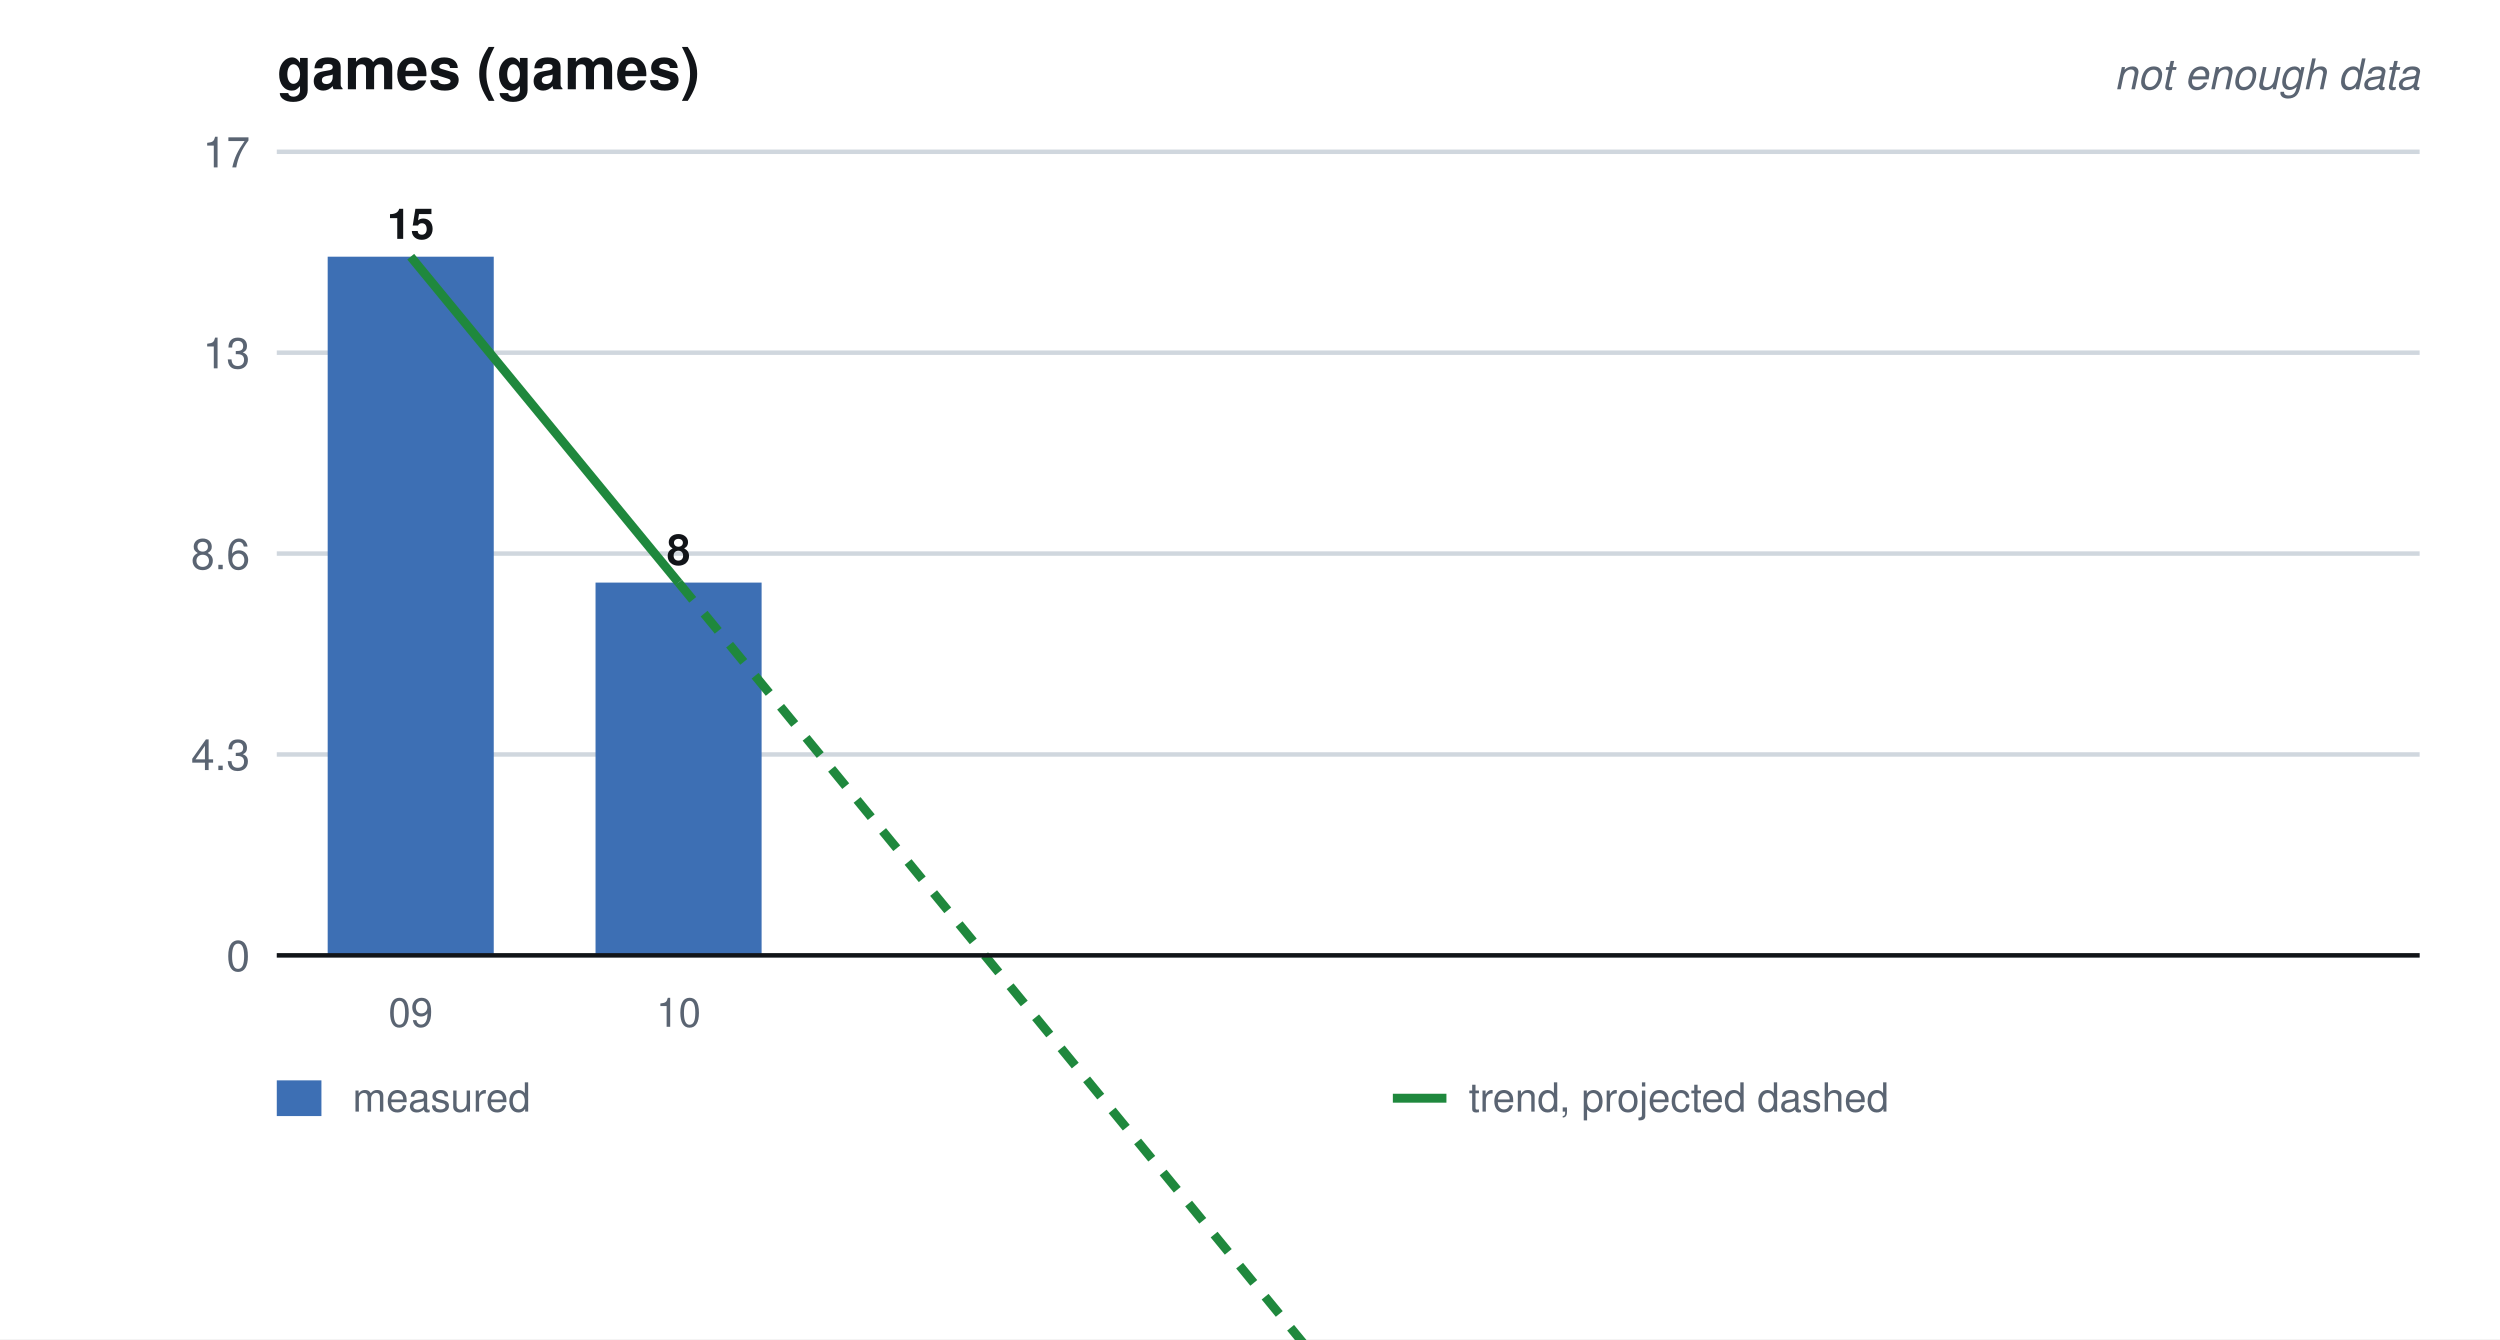
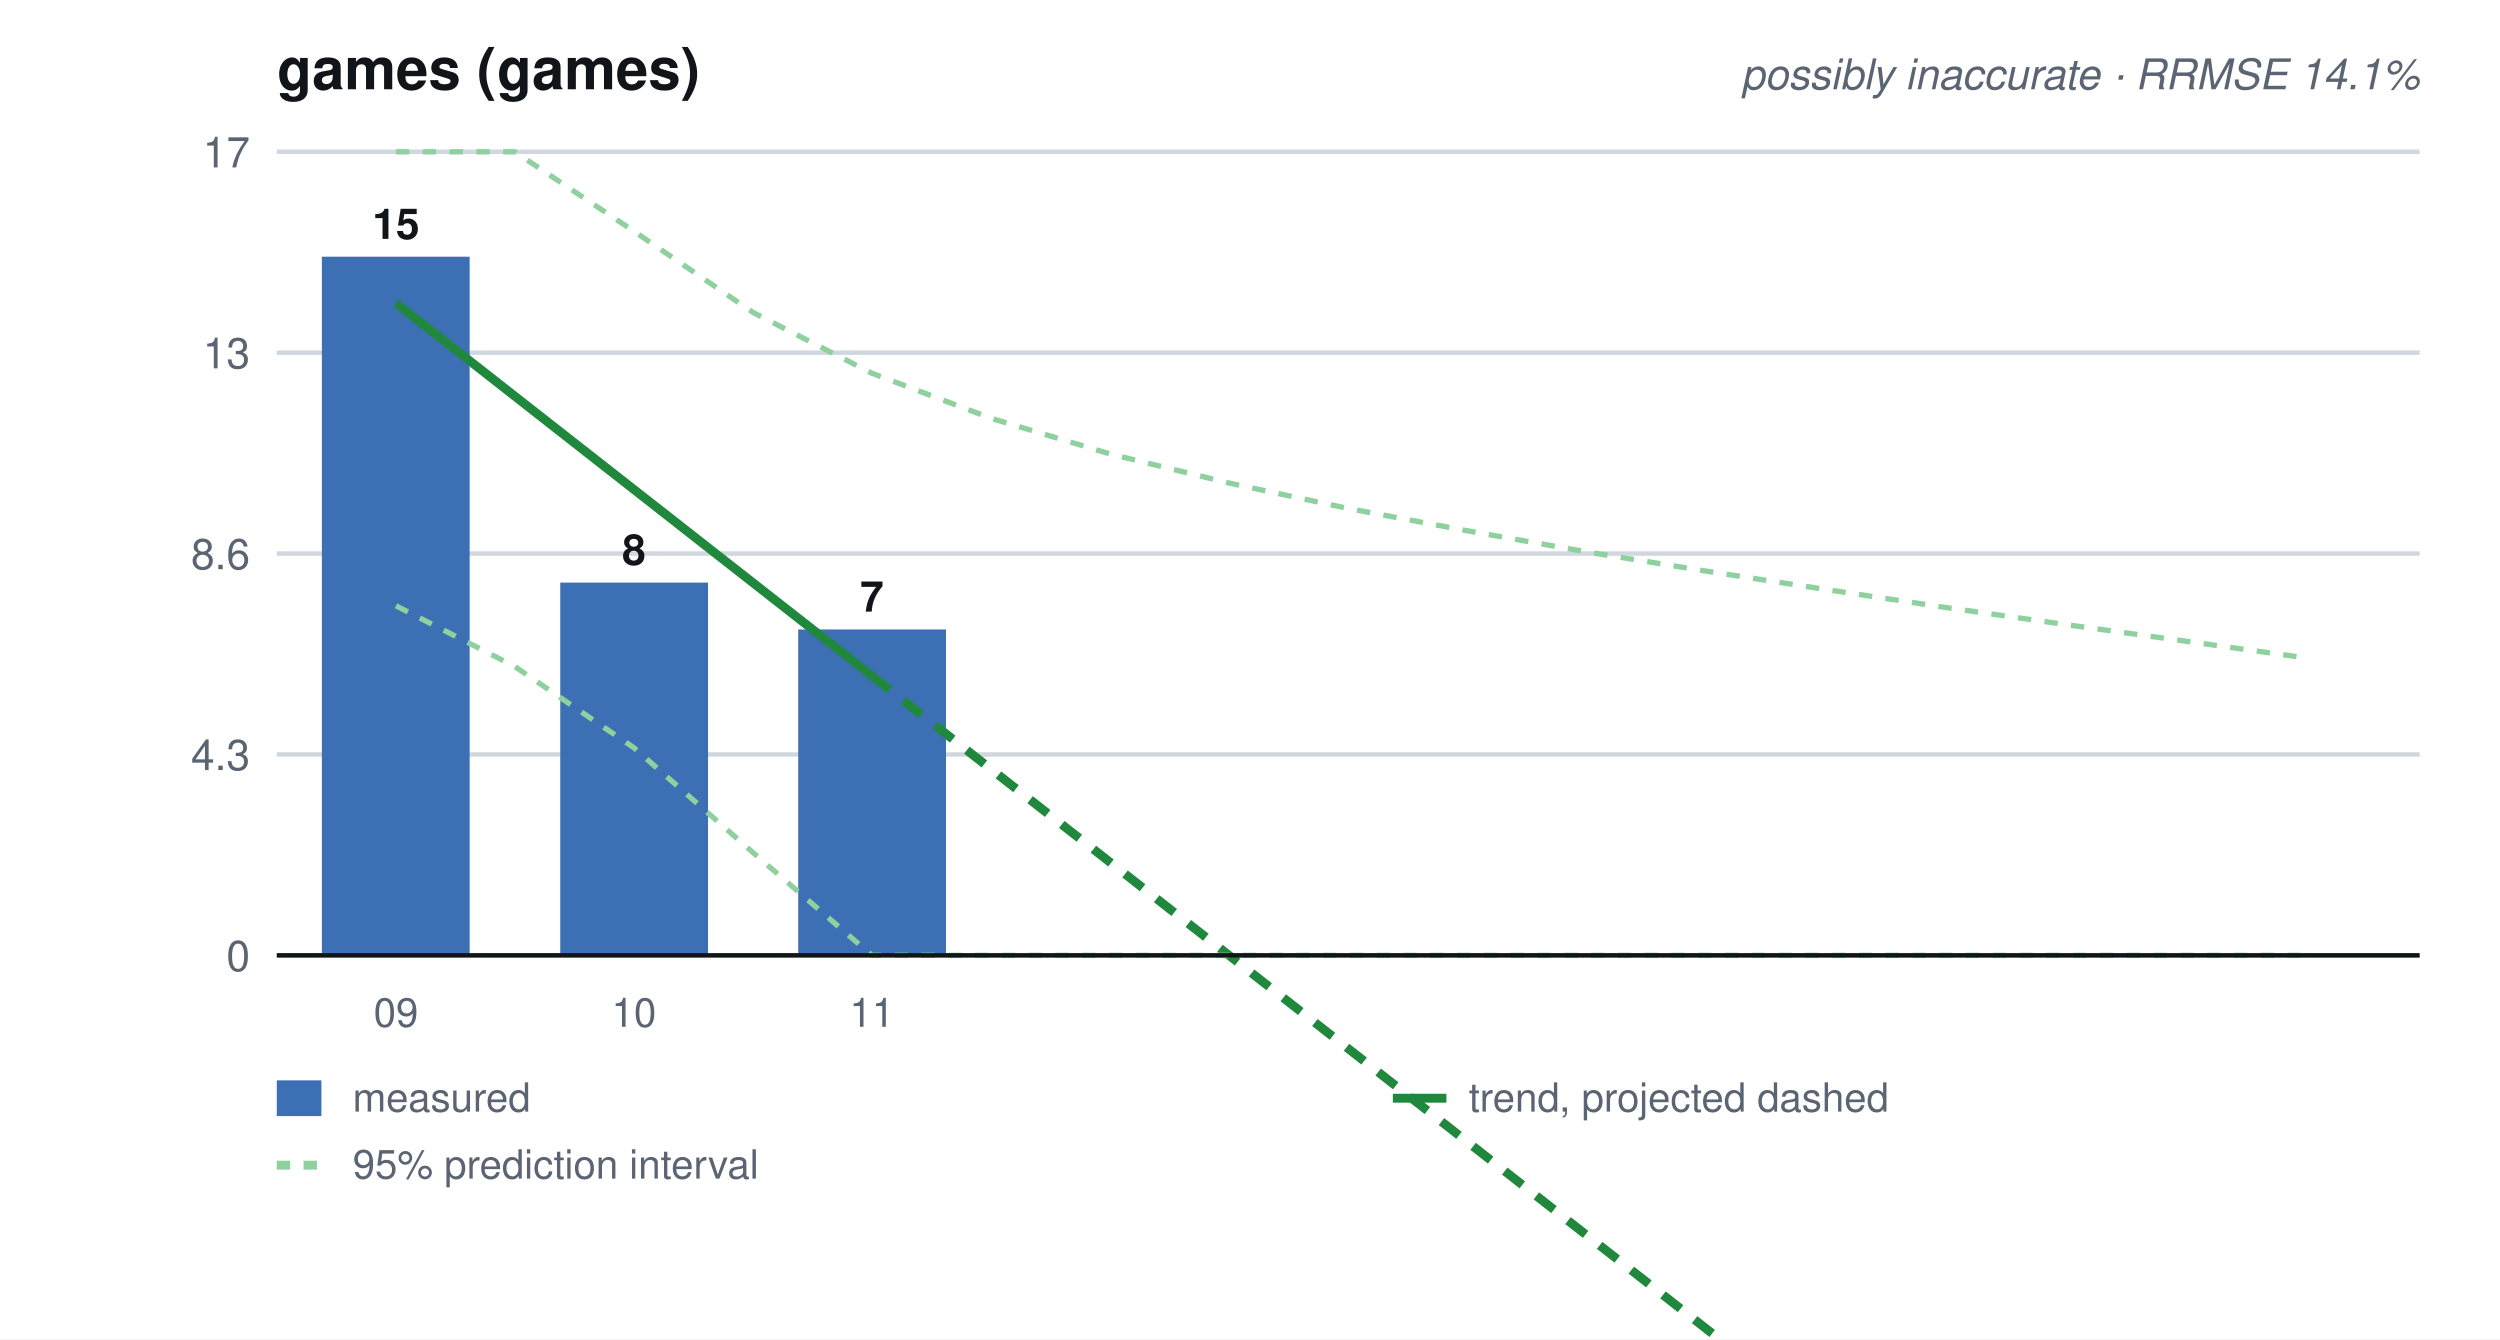
<svg xmlns="http://www.w3.org/2000/svg" width="560" height="300" viewBox="0 0 560 300" font-family="-apple-system,BlinkMacSystemFont,Segoe UI,Helvetica,Arial,sans-serif">
  <rect width="560" height="300" fill="#ffffff" />
  <text x="62" y="20" font-size="13" font-weight="700" fill="#111418">games (games)</text>
  <line x1="62" y1="214.0" x2="542" y2="214.0" stroke="#d0d7de" stroke-width="1" />
  <text x="56" y="217.5" text-anchor="end" font-size="9.5" fill="#5a6472">0</text>
  <line x1="62" y1="169.0" x2="542" y2="169.0" stroke="#d0d7de" stroke-width="1" />
  <text x="56" y="172.5" text-anchor="end" font-size="9.5" fill="#5a6472">4.3</text>
  <line x1="62" y1="124.0" x2="542" y2="124.0" stroke="#d0d7de" stroke-width="1" />
  <text x="56" y="127.5" text-anchor="end" font-size="9.5" fill="#5a6472">8.6</text>
  <line x1="62" y1="79.0" x2="542" y2="79.0" stroke="#d0d7de" stroke-width="1" />
  <text x="56" y="82.5" text-anchor="end" font-size="9.5" fill="#5a6472">13</text>
  <line x1="62" y1="34.0" x2="542" y2="34.0" stroke="#d0d7de" stroke-width="1" />
  <text x="56" y="37.5" text-anchor="end" font-size="9.5" fill="#5a6472">17</text>
-   <rect x="73.4" y="57.5" width="37.2" height="156.5" fill="#3d6fb4" />
-   <text x="92.0" y="53.5" text-anchor="middle" font-size="9.5" font-weight="600" fill="#111418">15</text>
-   <rect x="133.4" y="130.5" width="37.2" height="83.5" fill="#3d6fb4" />
-   <text x="152.0" y="126.5" text-anchor="middle" font-size="9.5" font-weight="600" fill="#111418">8</text>
-   <text x="92.0" y="230" text-anchor="middle" font-size="9" fill="#5a6472">09</text>
-   <text x="152.0" y="230" text-anchor="middle" font-size="9" fill="#5a6472">10</text>
-   <line x1="92.0" y1="57.5" x2="152.0" y2="130.5" stroke="#1f883d" stroke-width="2" />
-   <line x1="152.0" y1="130.5" x2="512.0" y2="568.8" stroke="#1f883d" stroke-width="2" stroke-dasharray="5 4" />
-   <text x="512.0" y="562.8" text-anchor="end" font-size="9.5" fill="#1f883d">falling 7/period</text>
+   <rect x="72.1" y="57.5" width="33.1" height="156.5" fill="#3d6fb4" />
+   <text x="88.7" y="53.5" text-anchor="middle" font-size="9.5" font-weight="600" fill="#111418">15</text>
+   <rect x="125.5" y="130.5" width="33.1" height="83.5" fill="#3d6fb4" />
+   <text x="142.0" y="126.5" text-anchor="middle" font-size="9.5" font-weight="600" fill="#111418">8</text>
+   <rect x="178.8" y="141.0" width="33.1" height="73.0" fill="#3d6fb4" />
+   <text x="195.3" y="137.0" text-anchor="middle" font-size="9.5" font-weight="600" fill="#111418">7</text>
+   <text x="88.7" y="230" text-anchor="middle" font-size="9" fill="#5a6472">09</text>
+   <text x="142.0" y="230" text-anchor="middle" font-size="9" fill="#5a6472">10</text>
+   <text x="195.3" y="230" text-anchor="middle" font-size="9" fill="#5a6472">11</text>
+   <line x1="88.7" y1="67.9" x2="195.3" y2="151.4" stroke="#1f883d" stroke-width="2" />
+   <line x1="195.3" y1="151.4" x2="515.3" y2="401.8" stroke="#1f883d" stroke-width="2" stroke-dasharray="5 4" />
+   <polyline points="88.7,34.0 115.3,34.0 142.0,51.8 168.7,70.0 195.3,83.6 222.0,93.7 248.7,101.7 275.3,108.2 302.0,113.9 328.7,118.9 355.3,123.6 382.0,127.9 408.7,132.0 435.3,136.0 462.0,139.8 488.7,143.5 515.3,147.2" fill="none" stroke="#8fd19e" stroke-width="1.2" stroke-dasharray="3 3" />
+   <polyline points="88.7,135.7 115.3,149.3 142.0,167.5 168.7,191.0 195.3,214.0 222.0,214.0 248.7,214.0 275.3,214.0 302.0,214.0 328.7,214.0 355.3,214.0 382.0,214.0 408.7,214.0 435.3,214.0 462.0,214.0 488.7,214.0 515.3,214.0" fill="none" stroke="#8fd19e" stroke-width="1.2" stroke-dasharray="3 3" />
+   <text x="515.3" y="395.8" text-anchor="end" font-size="9.5" fill="#1f883d">falling 4/period</text>
  <line x1="62" y1="214" x2="542" y2="214" stroke="#111418" stroke-width="1" />
  <rect x="62" y="242" width="10" height="8" fill="#3d6fb4" />
  <text x="79" y="249" font-size="9" fill="#5a6472">measured</text>
  <line x1="312" y1="246" x2="324" y2="246" stroke="#1f883d" stroke-width="2" />
  <text x="329" y="249" font-size="9" fill="#5a6472">trend, projected dashed</text>
-   <text x="542" y="20" text-anchor="end" font-size="9.5" font-style="italic" fill="#5a6472">not enough data</text>
+   <line x1="62" y1="261" x2="74" y2="261" stroke="#8fd19e" stroke-width="2" stroke-dasharray="3 3" />
+   <text x="79" y="264" font-size="9" fill="#5a6472">95% prediction interval</text>
+   <text x="542" y="20" text-anchor="end" font-size="9.5" font-style="italic" fill="#5a6472">possibly inaccurate · RRMSE 14.1%</text>
</svg>
